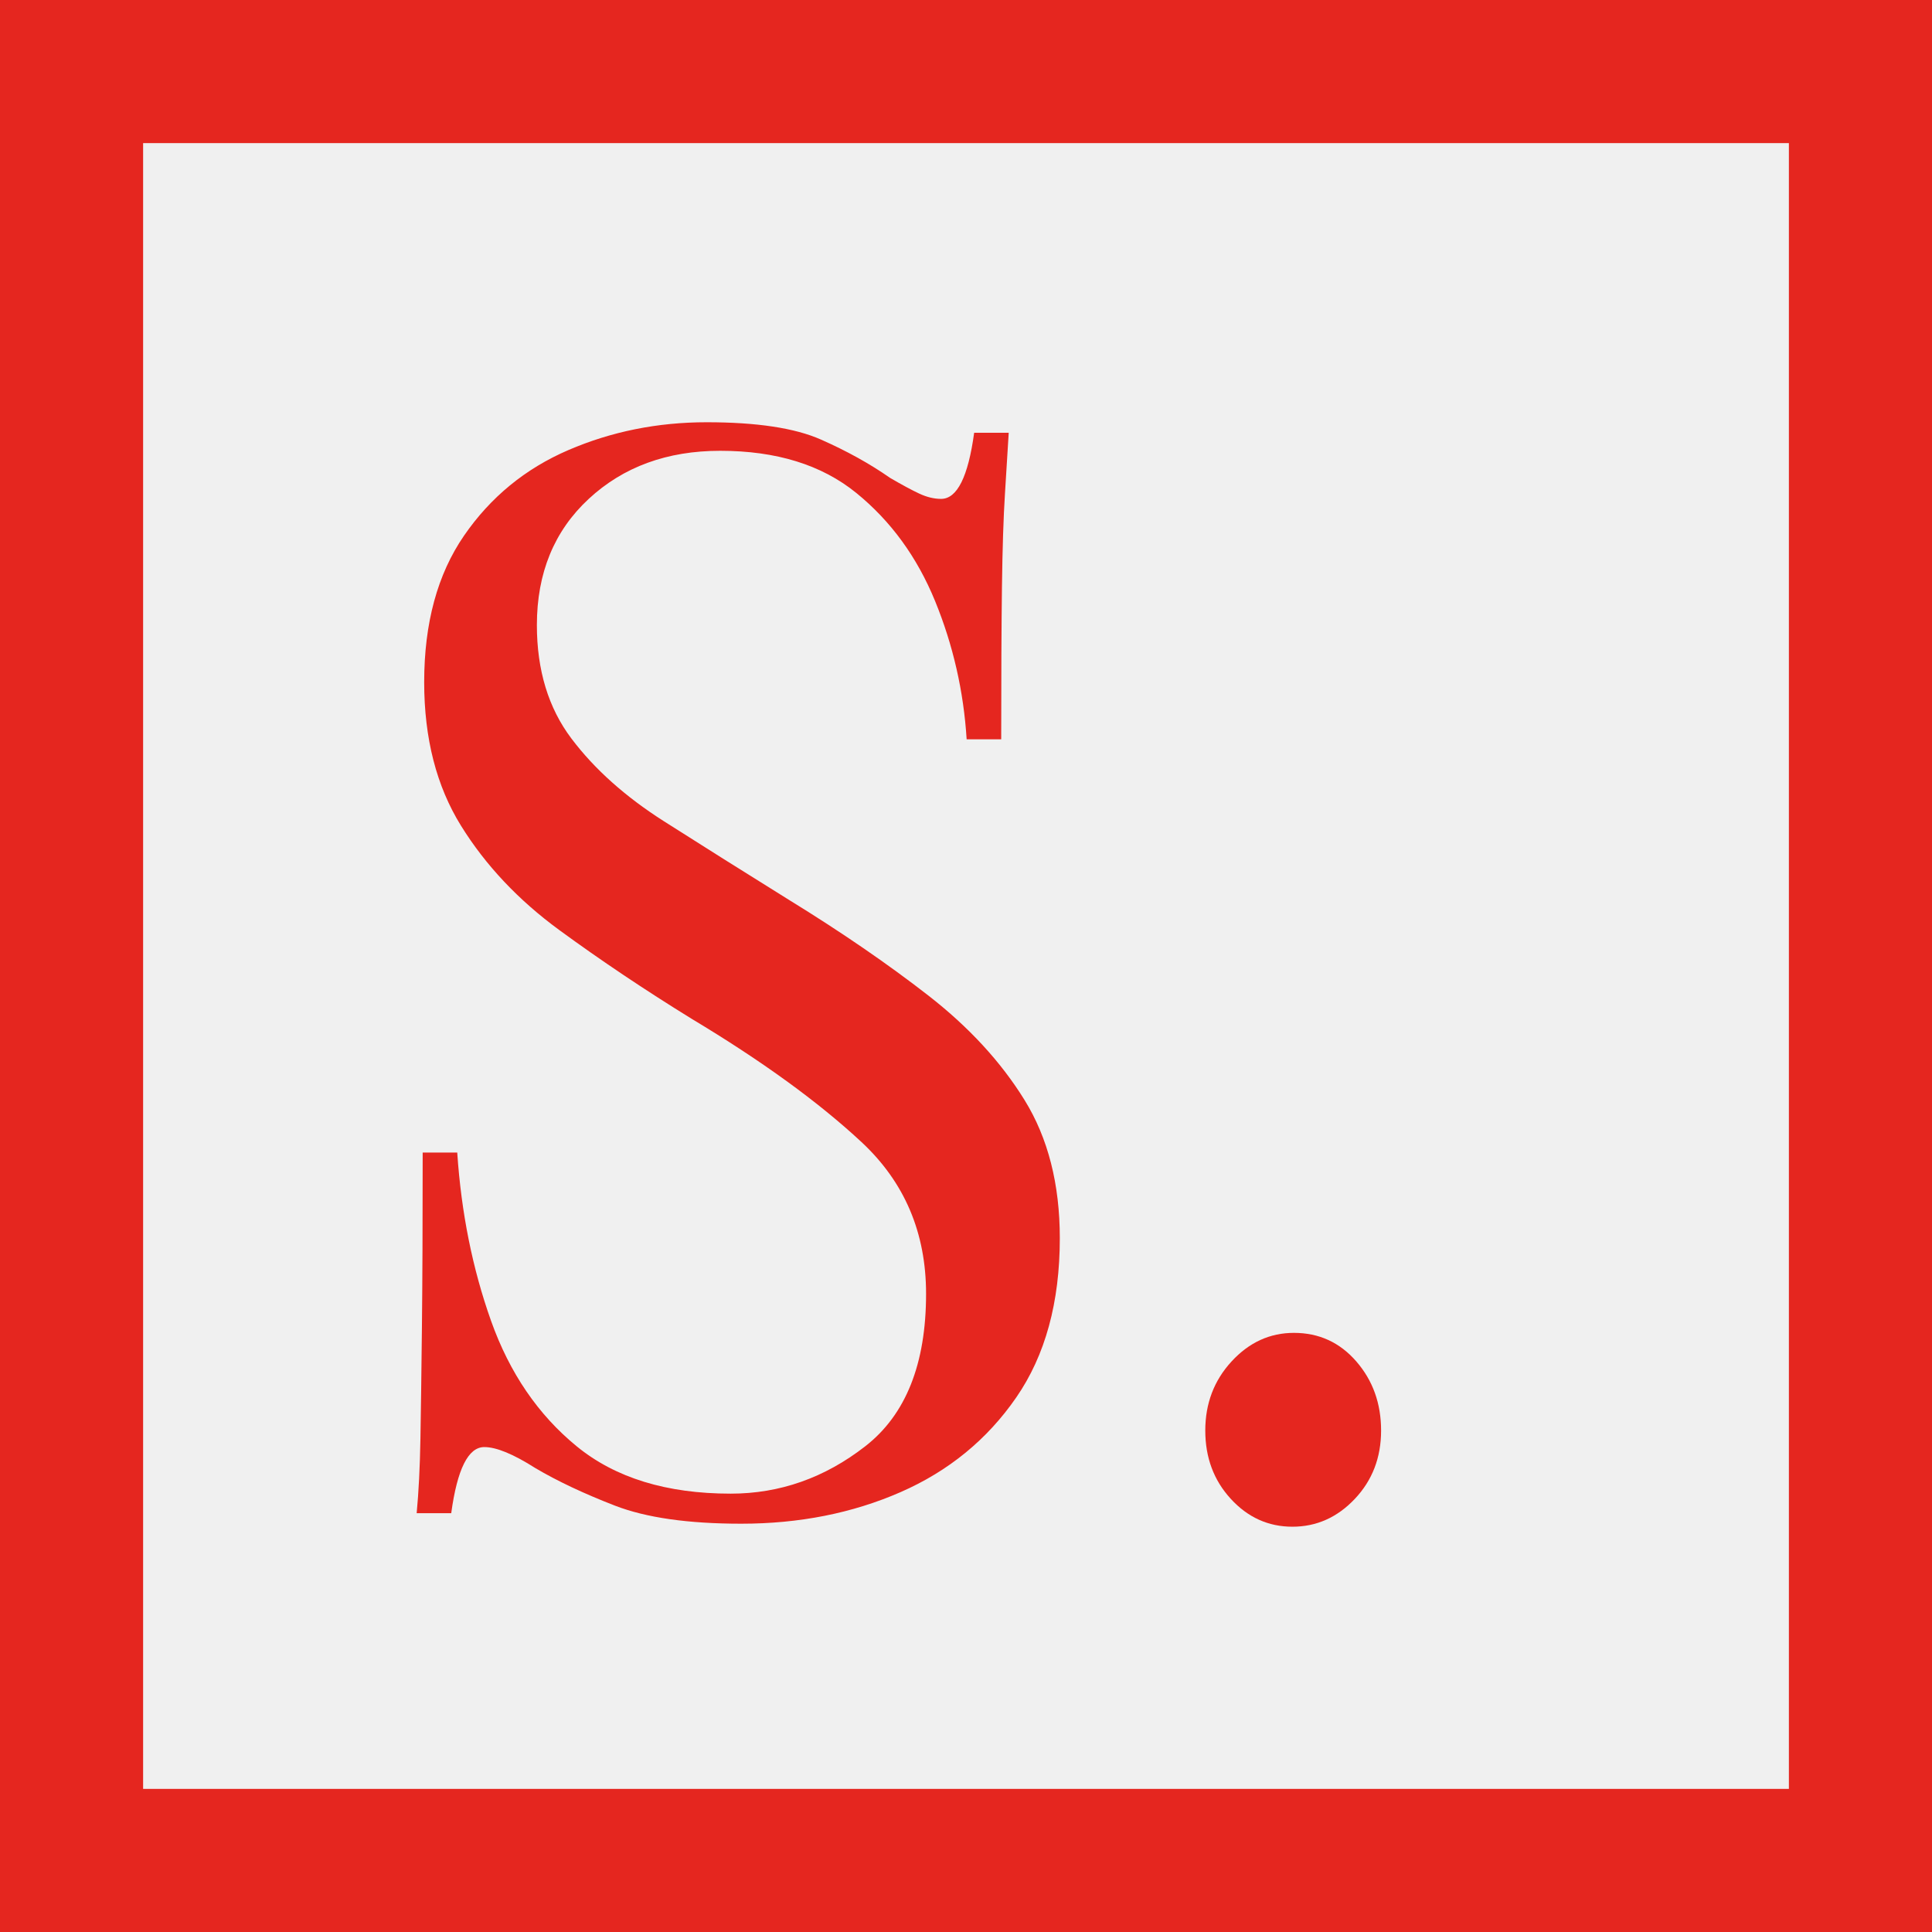
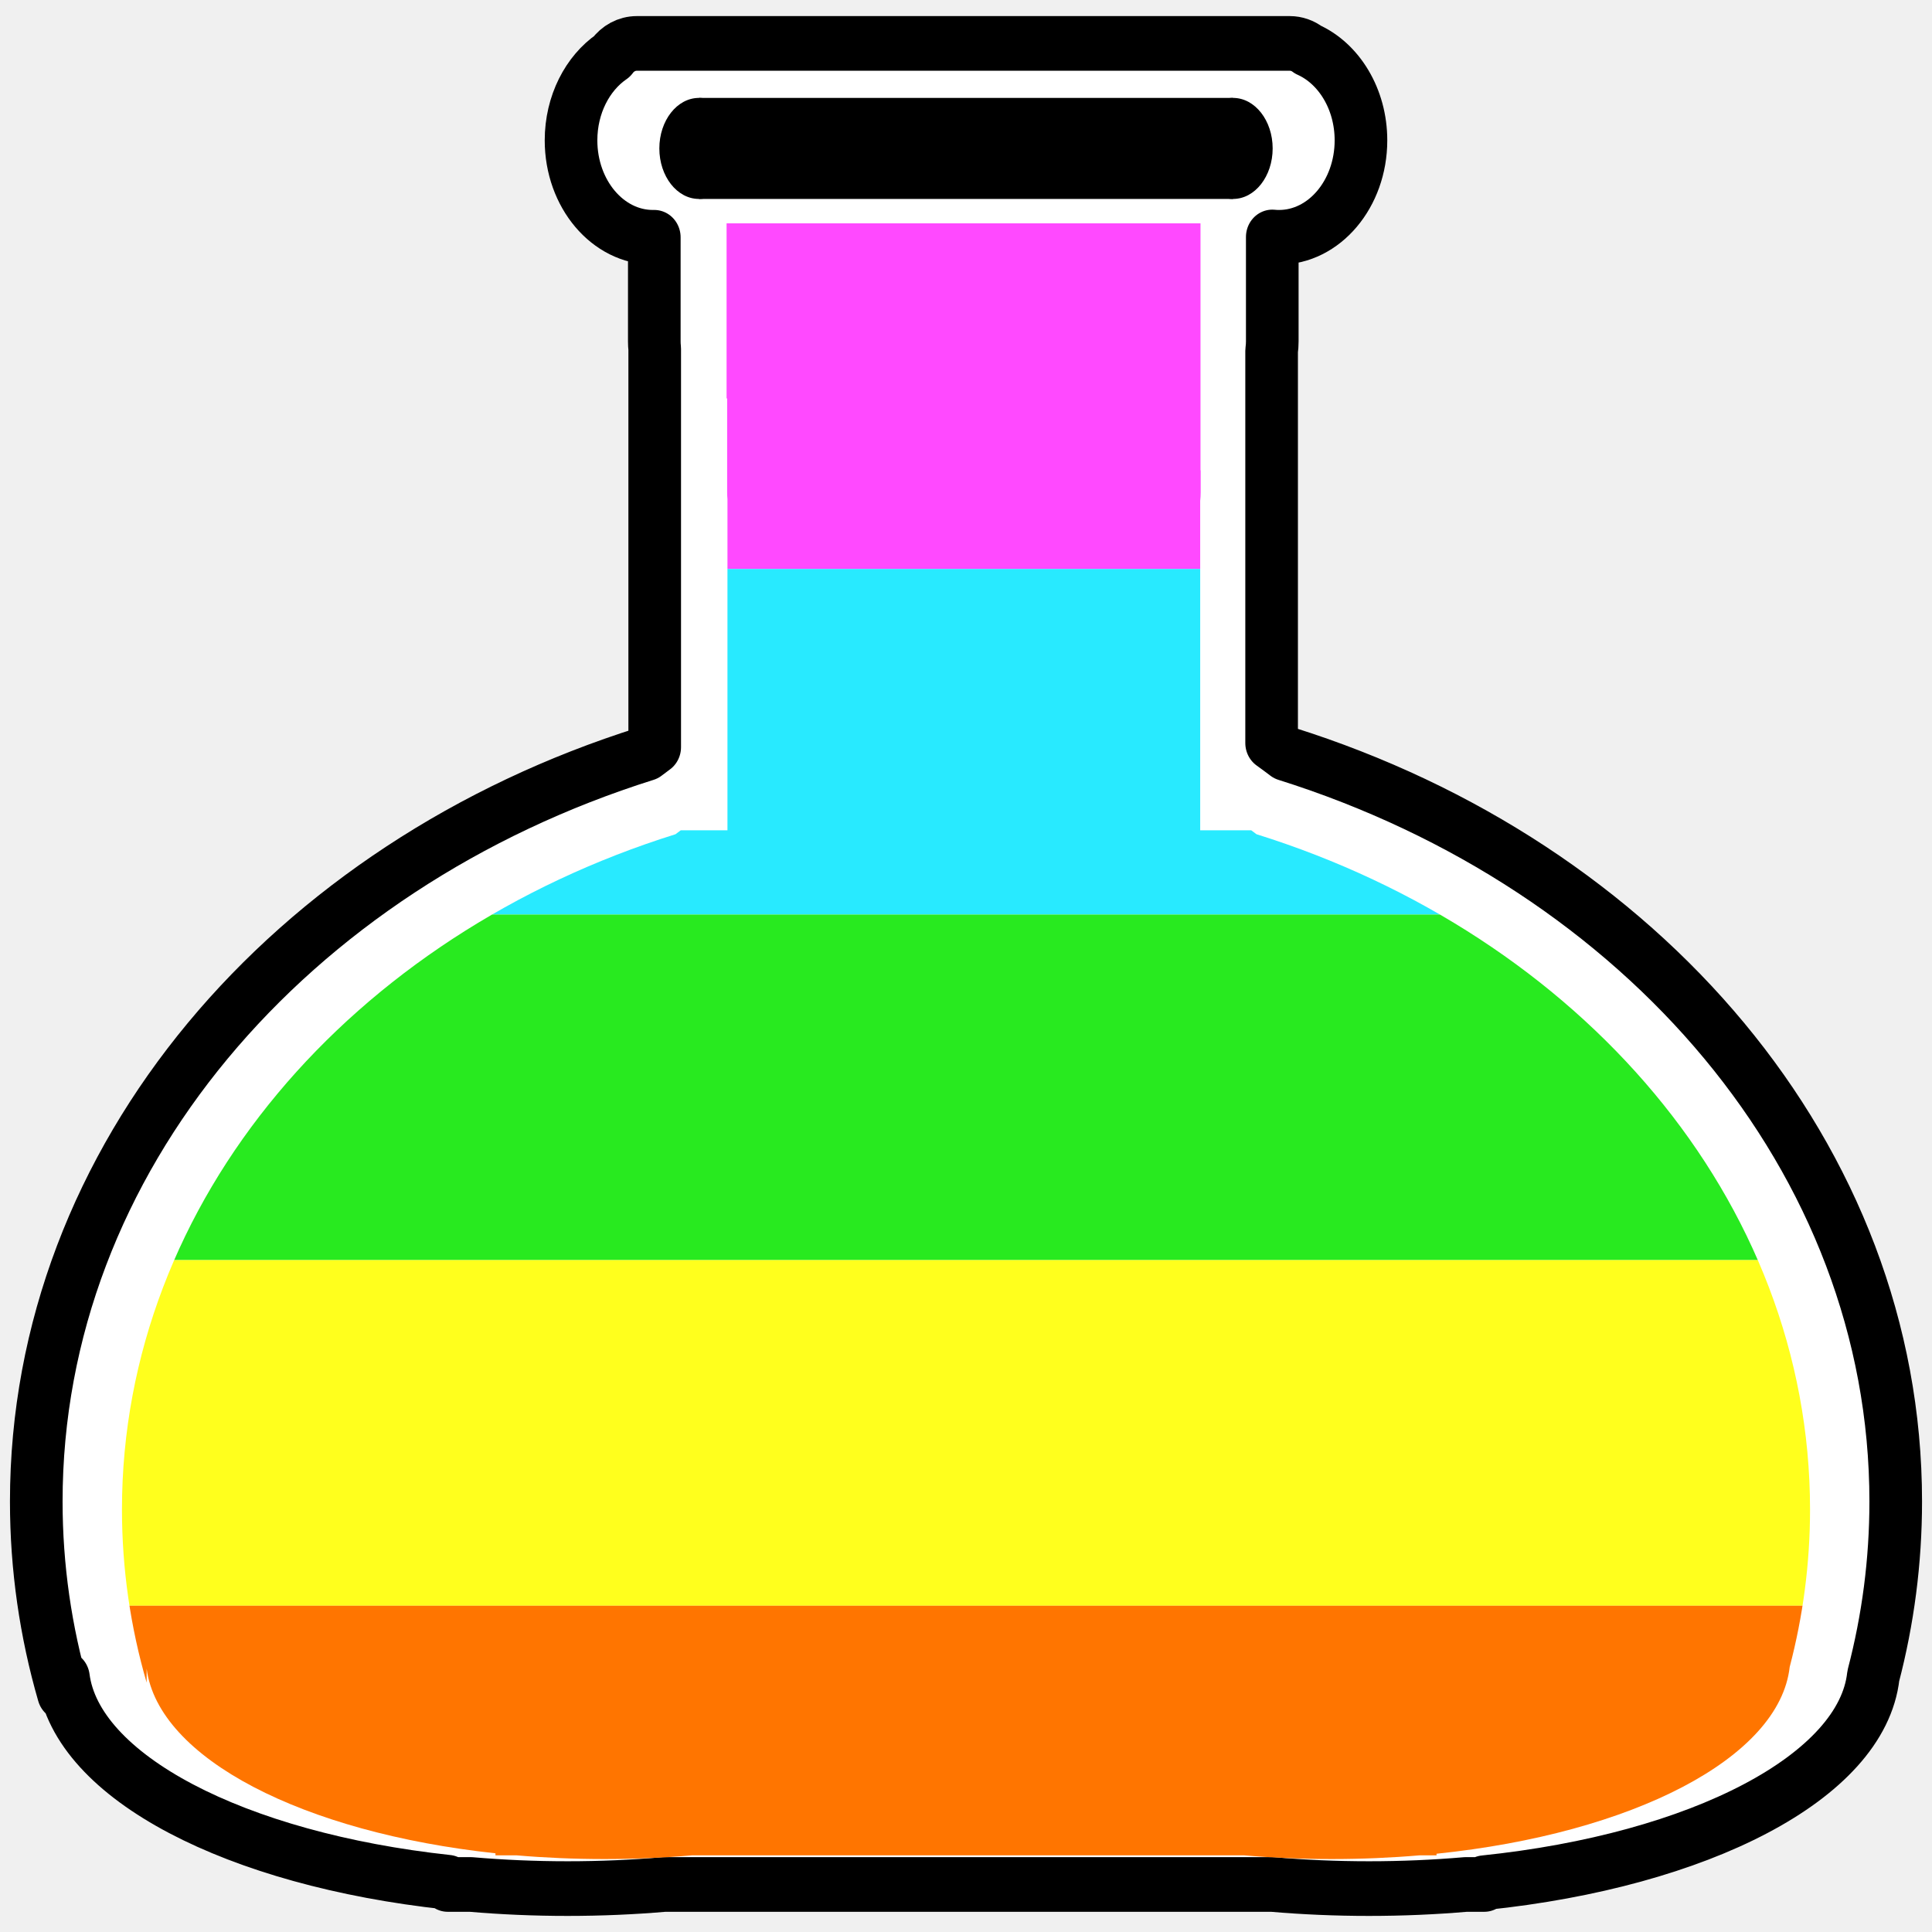
- <svg xmlns="http://www.w3.org/2000/svg" width="54px" height="54px" viewBox="0 0 54 54" version="1.1">
-   <g id="Page-1" stroke="none" stroke-width="1" fill="none" fill-rule="evenodd">
-     <g id="logo-mobile">
-       <rect id="Rectangle-6" stroke="#E5261F" stroke-width="4" fill-rule="nonzero" x="2" y="2" width="50" height="50" />
-       <path id="." fill="#E5261F" d="M34.402,41.895 C33.926,41.377 33.688,40.74 33.688,39.984 C33.688,39.228 33.933,38.584 34.423,38.052 C34.913,37.52 35.494,37.254 36.166,37.254 C36.866,37.254 37.447,37.52 37.909,38.052 C38.371,38.584 38.602,39.228 38.602,39.984 C38.602,40.74 38.357,41.377 37.867,41.895 C37.377,42.413 36.796,42.672 36.124,42.672 C35.452,42.672 34.878,42.413 34.402,41.895 Z" />
-       <path id="S" fill="#E5261F" fill-rule="nonzero" d="M20.718,42.588 C22.342,42.588 23.826,42.294 25.17,41.706 C26.514,41.118 27.592,40.236 28.404,39.06 C29.216,37.884 29.622,36.4 29.622,34.608 C29.622,33.096 29.293,31.808 28.635,30.744 C27.977,29.68 27.081,28.707 25.947,27.825 C24.813,26.943 23.518,26.054 22.062,25.158 C20.802,24.374 19.633,23.639 18.555,22.953 C17.477,22.267 16.616,21.497 15.972,20.643 C15.328,19.789 15.006,18.732 15.006,17.472 C15.006,16.016 15.489,14.84 16.455,13.944 C17.421,13.048 18.646,12.6 20.13,12.6 C21.698,12.6 22.965,12.992 23.931,13.776 C24.897,14.56 25.632,15.568 26.136,16.8 C26.64,18.032 26.934,19.32 27.018,20.664 L27.018,20.664 L27.984,20.664 C27.984,18.9 27.991,17.479 28.005,16.401 C28.019,15.323 28.047,14.455 28.089,13.797 C28.131,13.139 28.166,12.572 28.194,12.096 L28.194,12.096 L27.228,12.096 C27.06,13.328 26.752,13.944 26.304,13.944 C26.108,13.944 25.905,13.895 25.695,13.797 C25.485,13.699 25.212,13.552 24.876,13.356 C24.316,12.964 23.672,12.607 22.944,12.285 C22.216,11.963 21.152,11.802 19.752,11.802 C18.38,11.802 17.092,12.061 15.888,12.579 C14.684,13.097 13.711,13.895 12.969,14.973 C12.227,16.051 11.856,17.416 11.856,19.068 C11.856,20.636 12.199,21.973 12.885,23.079 C13.571,24.185 14.488,25.158 15.636,25.998 C16.784,26.838 18.016,27.664 19.332,28.476 C21.292,29.652 22.874,30.8 24.078,31.92 C25.282,33.04 25.884,34.454 25.884,36.162 C25.884,38.122 25.317,39.543 24.183,40.425 C23.049,41.307 21.796,41.748 20.424,41.748 C18.632,41.748 17.197,41.307 16.119,40.425 C15.041,39.543 14.243,38.374 13.725,36.918 C13.207,35.462 12.892,33.894 12.78,32.214 L12.78,32.214 L11.814,32.214 C11.814,34.174 11.807,35.798 11.793,37.086 C11.779,38.374 11.765,39.417 11.751,40.215 C11.737,41.013 11.702,41.706 11.646,42.294 L11.646,42.294 L12.612,42.294 C12.78,41.062 13.088,40.446 13.536,40.446 C13.872,40.446 14.348,40.642 14.964,41.034 C15.58,41.398 16.322,41.748 17.19,42.084 C18.058,42.42 19.234,42.588 20.718,42.588 Z" />
+ <svg xmlns="http://www.w3.org/2000/svg" width="100%" height="100%" viewBox="0 0 225 225" version="1.1" xml:space="preserve" style="fill-rule:evenodd;clip-rule:evenodd;stroke-linecap:round;stroke-linejoin:round;stroke-miterlimit:1.5;">
+   <g transform="matrix(4.16667,0,0,4.16667,0,0)">
+     <g transform="matrix(0.111009,0,0,0.11531,0.0147248,0.17577)">
+       <g transform="matrix(1,0,0,1,-36.4703,-119.543)">
+         <path d="M149.06,574.256C95.767,568.709 55.589,548.806 52.317,524.706L52.317,528.447C47.844,513.556 45.47,497.984 45.47,481.959C45.47,398.771 109.437,327.804 198.994,300.701C199.72,300.169 200.449,299.643 201.182,299.124L201.182,202.574C201.115,201.978 201.08,201.372 201.08,200.758L201.08,175.534C200.968,175.536 200.855,175.537 200.742,175.537C189.358,175.537 180.115,165.009 180.115,152.04C180.115,143.357 184.259,135.768 190.414,131.7C191.861,129.781 194.132,128.543 196.684,128.543L361.071,128.543C362.792,128.543 364.386,129.106 365.685,130.062C373.468,133.425 379.006,142.001 379.006,152.04C379.006,165.009 369.763,175.537 358.379,175.537C357.805,175.537 357.237,175.511 356.675,175.458L356.675,200.758C356.675,201.537 356.619,202.304 356.511,203.052L356.511,298.126C357.726,298.965 358.931,299.824 360.128,300.701C449.684,327.804 513.651,398.771 513.651,481.959C513.651,496.478 511.703,510.625 508.009,524.231C505.185,548.717 464.273,568.958 410.062,574.373L410.062,574.798L405.42,574.798C397.523,575.454 389.367,575.798 381.023,575.798C372.68,575.798 364.524,575.454 356.627,574.798L203.64,574.798C195.743,575.454 187.587,575.798 179.243,575.798C170.9,575.798 162.744,575.454 154.847,574.798L149.06,574.798L149.06,574.256Z" style="fill:white;stroke:black;stroke-width:13.25px;" />
+       </g>
+       <g transform="matrix(1,0,0,1.02104,-506.819,-128.447)">
+         <clipPath id="_clip1">
+           <path d="M808.876,321.417L821.729,321.417C822.171,321.726 822.612,322.037 823.051,322.351C904.353,346.319 962.425,409.081 962.425,482.651C962.425,495.491 960.656,508.003 957.303,520.036C954.739,541.69 917.598,559.591 868.383,564.38L868.383,564.756L864.169,564.756C857,565.336 849.595,565.64 842.021,565.64C834.447,565.64 827.042,565.336 819.873,564.756L680.986,564.756C673.817,565.336 666.413,565.64 658.838,565.64C651.264,565.64 643.859,565.336 636.69,564.756L631.436,564.756L631.436,564.277C583.056,559.37 546.58,541.769 543.61,520.455L543.61,523.764C539.549,510.594 537.395,496.823 537.395,482.651C537.395,409.081 595.466,346.319 676.768,322.351C677.207,322.037 677.648,321.726 678.09,321.417L689.849,321.417L689.849,242.804C689.797,242.277 689.77,241.741 689.77,241.198L689.77,218.891C689.723,218.892 689.675,218.893 689.628,218.893L689.628,177.333L808.954,177.333L808.954,235.958L809.002,235.958L809.002,241.198C809.002,241.887 808.959,242.565 808.876,243.227L808.876,321.417Z" />
+         </clipPath>
+         <g clip-path="url(#_clip1)">
+           <g transform="matrix(1,0,0,1,462.04,-416.196)">
+             <rect x="51.611" y="593.529" width="472.517" height="82.041" style="fill:rgb(255,73,255);" />
+           </g>
+           <g transform="matrix(1,0,0,1,462.04,-334.155)">
+             <rect x="51.611" y="593.529" width="472.517" height="82.041" style="fill:rgb(40,234,255);" />
+           </g>
+           <g transform="matrix(1,0,0,1,462.04,-252.113)">
+             <rect x="51.611" y="593.529" width="472.517" height="82.041" style="fill:rgb(40,234,31);" />
+           </g>
+           <g transform="matrix(1,0,0,1,462.04,-170.072)">
+             <rect x="51.611" y="593.529" width="472.517" height="82.041" style="fill:rgb(255,255,29);" />
+           </g>
+           <g transform="matrix(1,0,0,1,460.389,-88.0306)">
+             <rect x="51.611" y="593.529" width="472.517" height="82.041" style="fill:rgb(255,117,0);" />
+           </g>
+         </g>
+       </g>
+       <g transform="matrix(0.940763,0,0,0.749001,-18.6529,-83.2957)">
+         <rect x="206.745" y="140.861" width="142.958" height="32.696" />
+       </g>
+       <g transform="matrix(1,0,0,1.22867,-162.301,-151.958)">
+         <circle cx="472.637" cy="151.718" r="9.966" />
+       </g>
+       <g transform="matrix(1,0,0,1.22867,-296.791,-151.958)">
+         <circle cx="472.637" cy="151.718" r="9.966" />
+       </g>
    </g>
  </g>
</svg>
